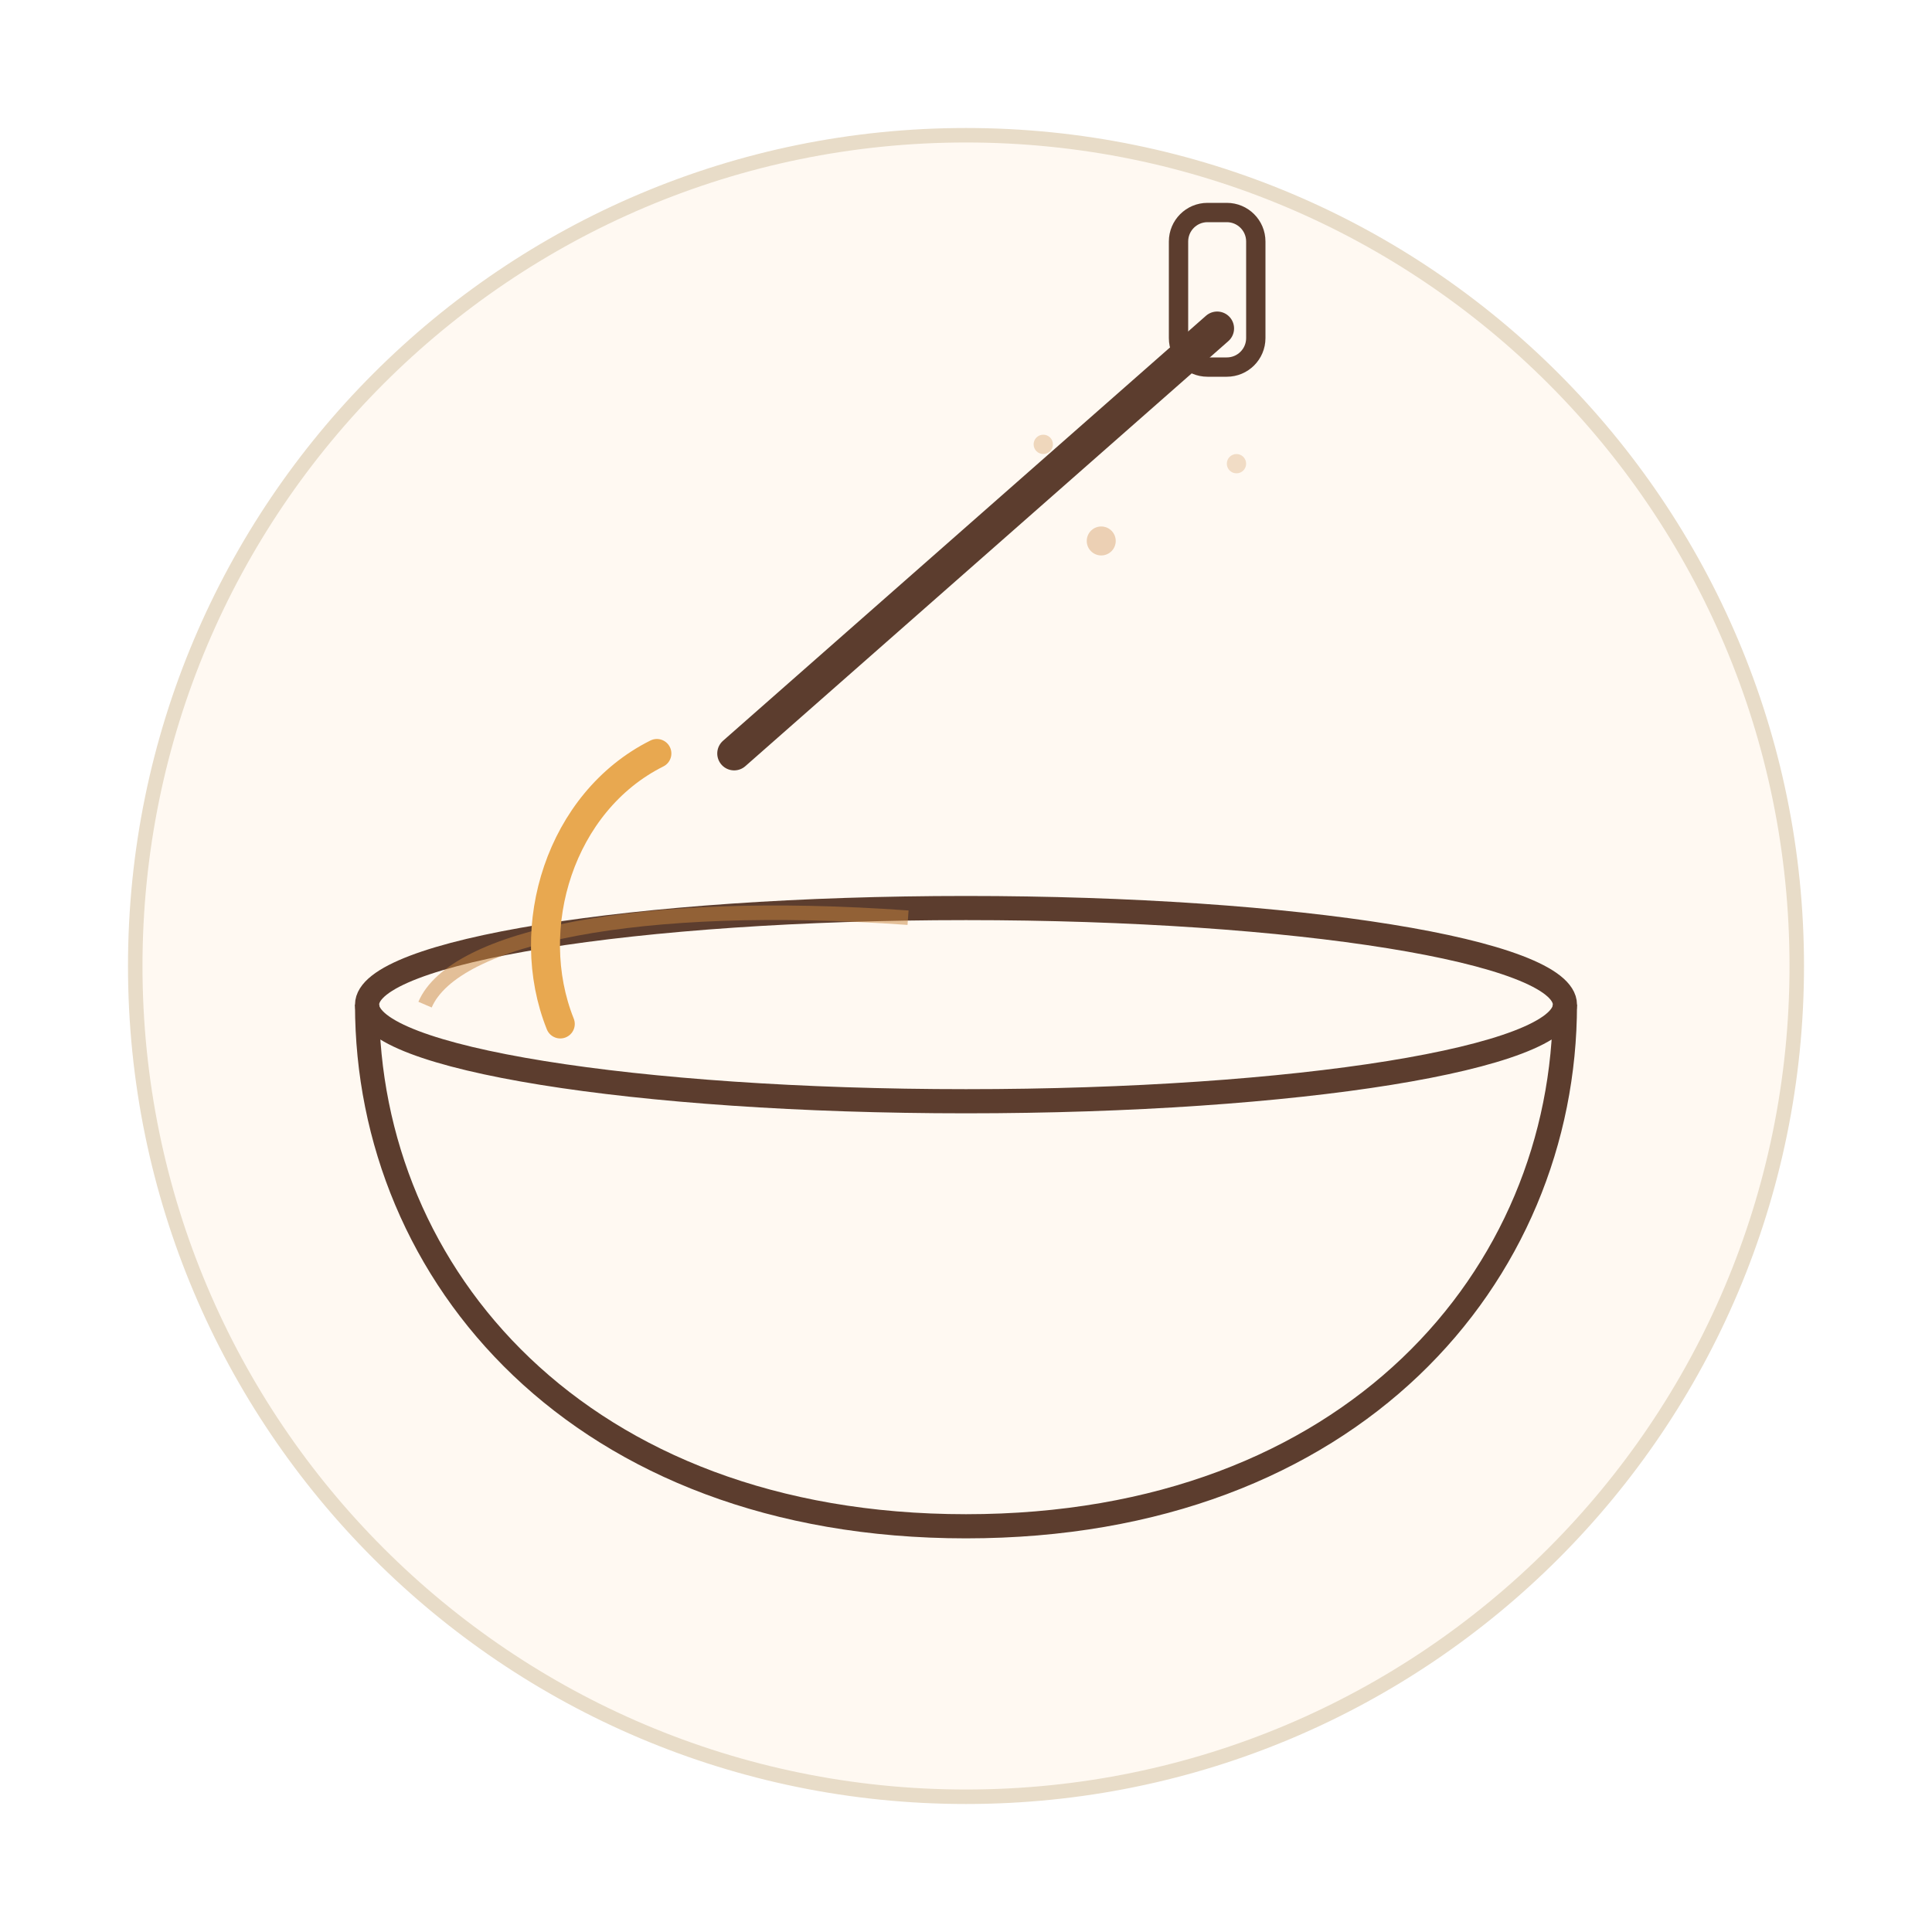
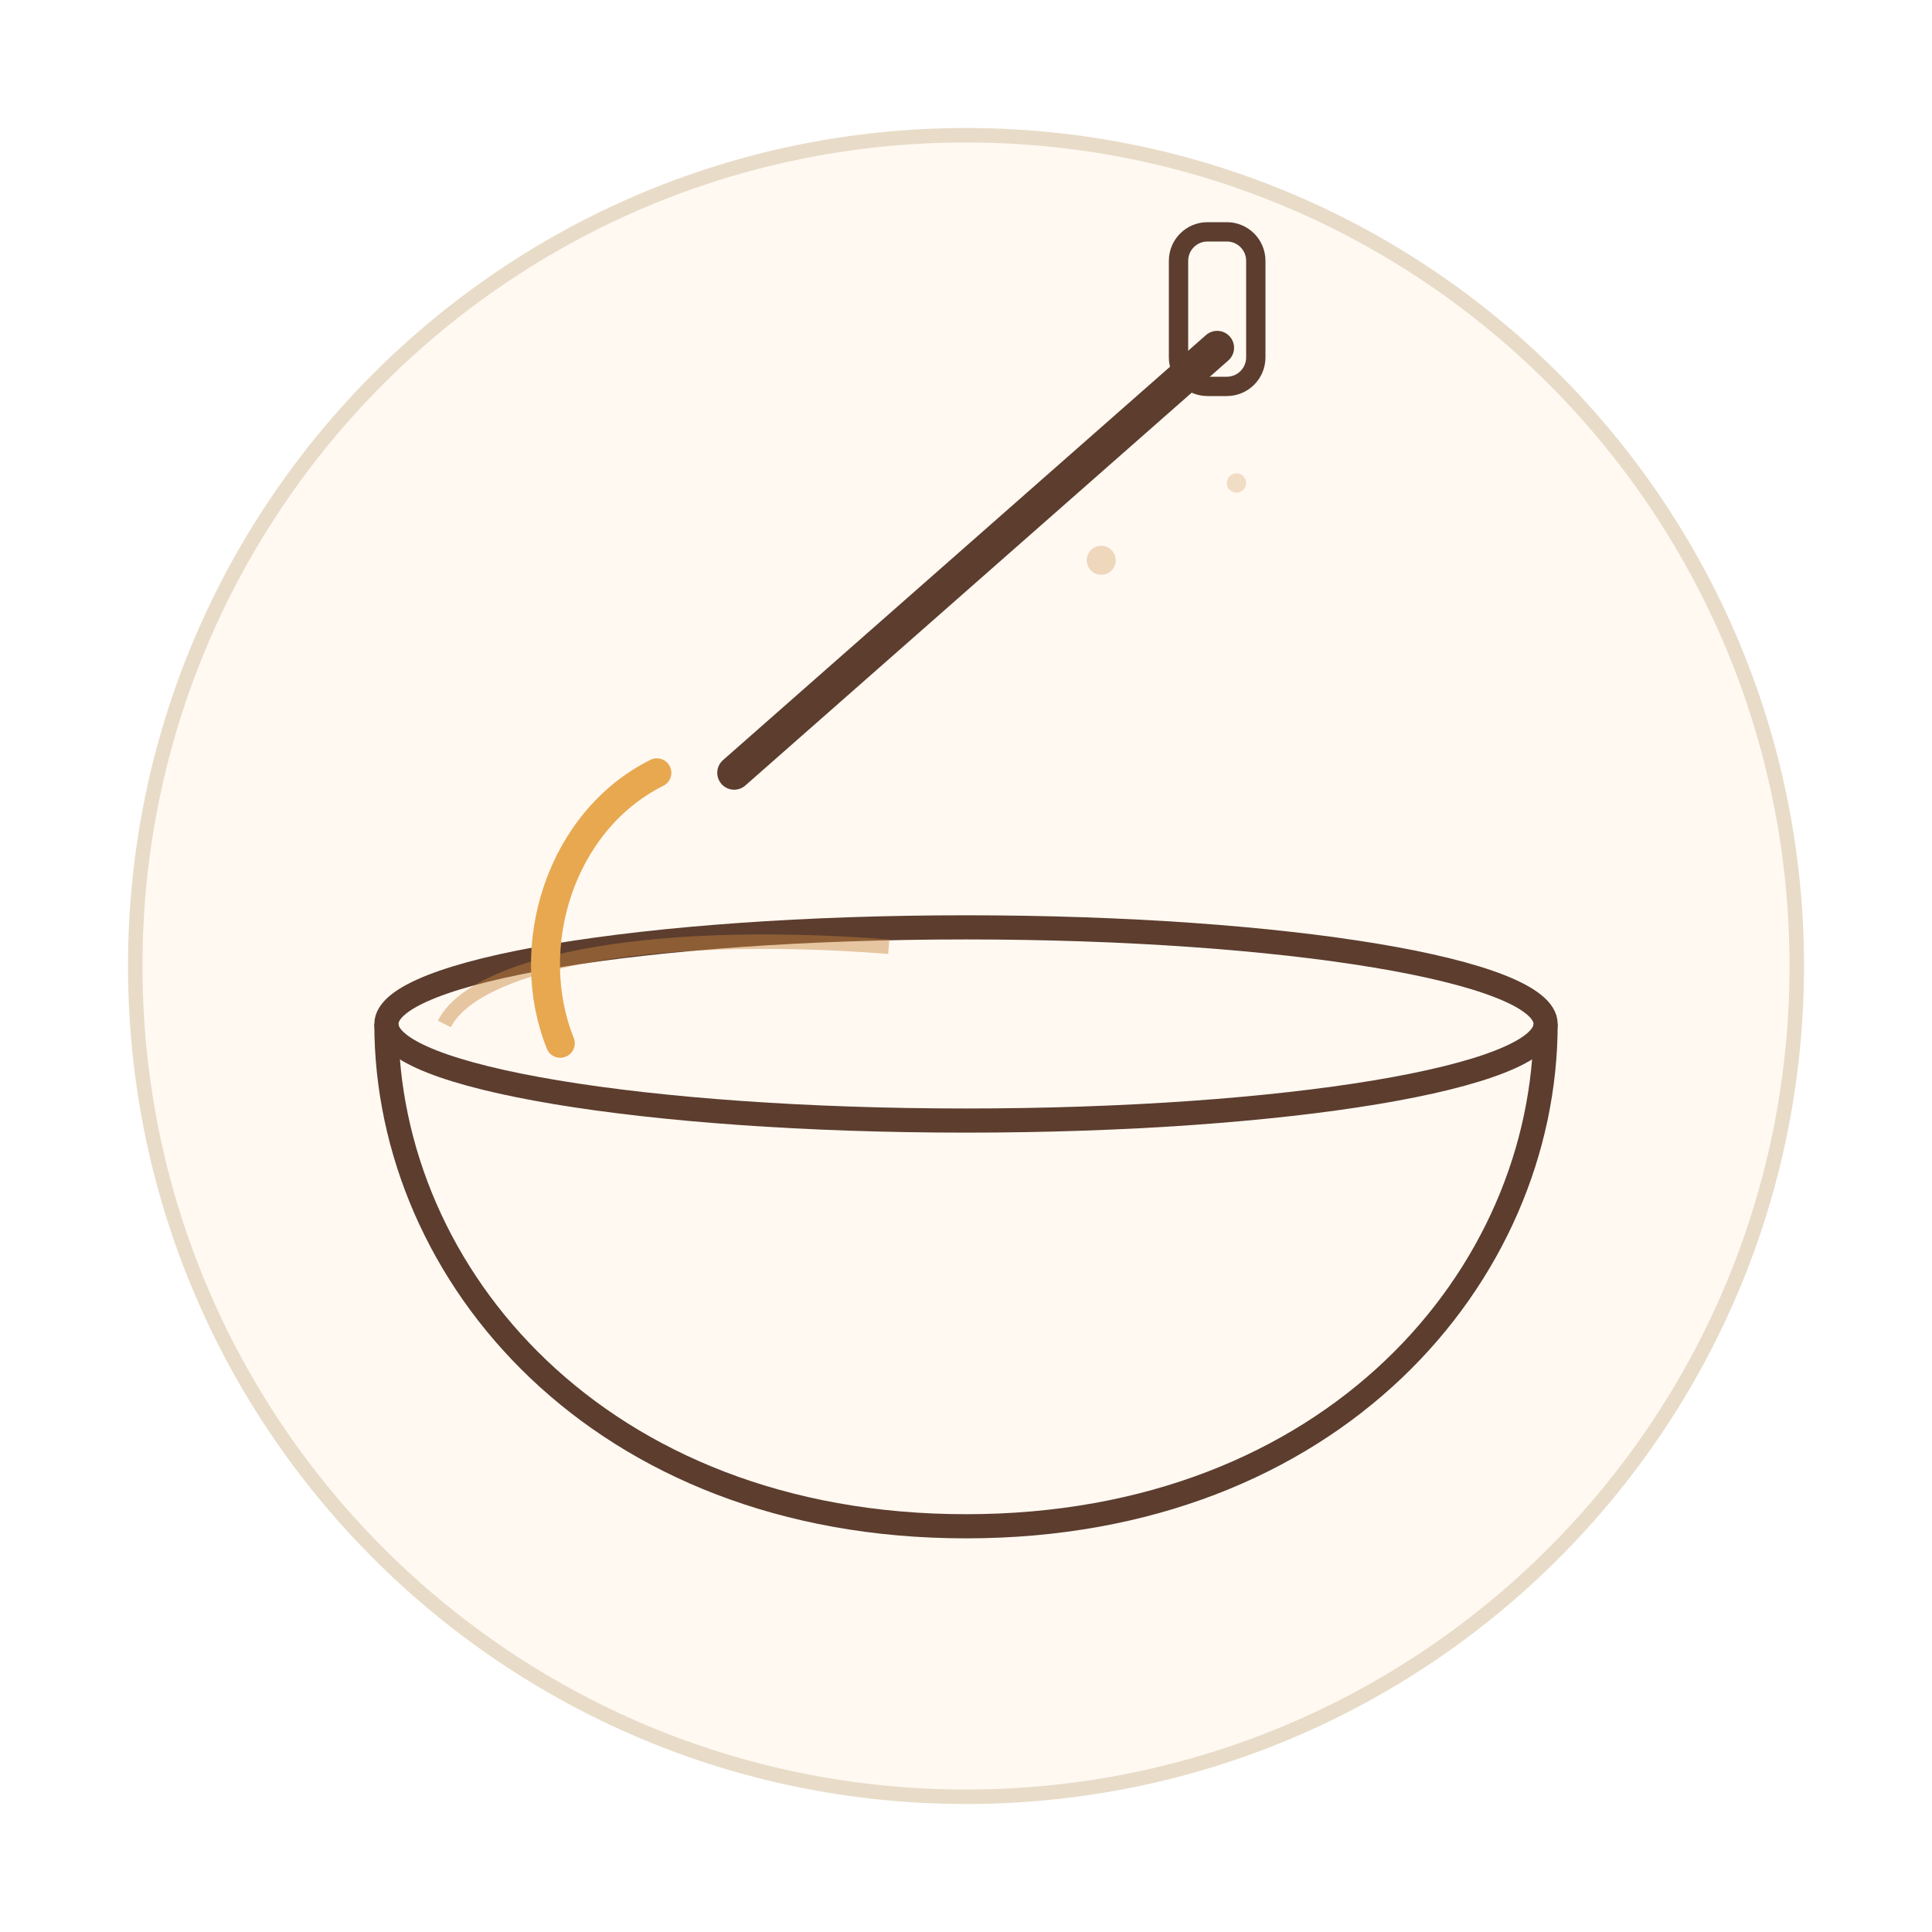
<svg xmlns="http://www.w3.org/2000/svg" width="200" height="200" viewBox="0 0 200 200">
  <circle cx="100" cy="100" r="86" fill="#FFF9F2" stroke="#E8DCC8" stroke-width="1.5" />
-   <path d="M38 104c0 28 22 54 62 54s62-26 62-54" fill="none" stroke="#5C3D2E" stroke-width="2.5" />
-   <ellipse cx="100" cy="104" rx="62" ry="10" fill="none" stroke="#5C3D2E" stroke-width="2.5" />
-   <path d="M44 104c3-7 22-11 50-9" fill="none" stroke="#C8853E" stroke-width="1.5" opacity="0.5" />
-   <line x1="126" y1="34" x2="76" y2="78" stroke="#5C3D2E" stroke-width="3.5" stroke-linecap="round" />
-   <rect x="122" y="22" width="8" height="16" rx="3" fill="none" stroke="#5C3D2E" stroke-width="2" />
-   <path d="M68 78c-10 5-14 18-10 28" fill="none" stroke="#E8A850" stroke-width="3" stroke-linecap="round" />
-   <circle cx="114" cy="56" r="1.5" fill="#C8853E" opacity="0.35" />
-   <circle cx="128" cy="48" r="1" fill="#C8853E" opacity="0.25" />
-   <circle cx="108" cy="46" r="1" fill="#C8853E" opacity="0.3" />
+   <path d="M40 106c0 26 22 52 60 52s60-26 60-52" fill="none" stroke="#5C3D2E" stroke-width="2.5" />
+   <ellipse cx="100" cy="106" rx="60" ry="10" fill="none" stroke="#5C3D2E" stroke-width="2.5" />
+   <path d="M46 106c3-6 20-10 46-8" fill="none" stroke="#C8853E" stroke-width="1.5" opacity="0.45" />
+   <line x1="126" y1="36" x2="76" y2="80" stroke="#5C3D2E" stroke-width="3.5" stroke-linecap="round" />
+   <rect x="122" y="24" width="8" height="16" rx="3" fill="none" stroke="#5C3D2E" stroke-width="2" />
+   <path d="M68 80c-10 5-14 18-10 28" fill="none" stroke="#E8A850" stroke-width="3" stroke-linecap="round" />
+   <circle cx="114" cy="58" r="1.5" fill="#C8853E" opacity="0.3" />
+   <circle cx="128" cy="50" r="1" fill="#C8853E" opacity="0.25" />
</svg>
